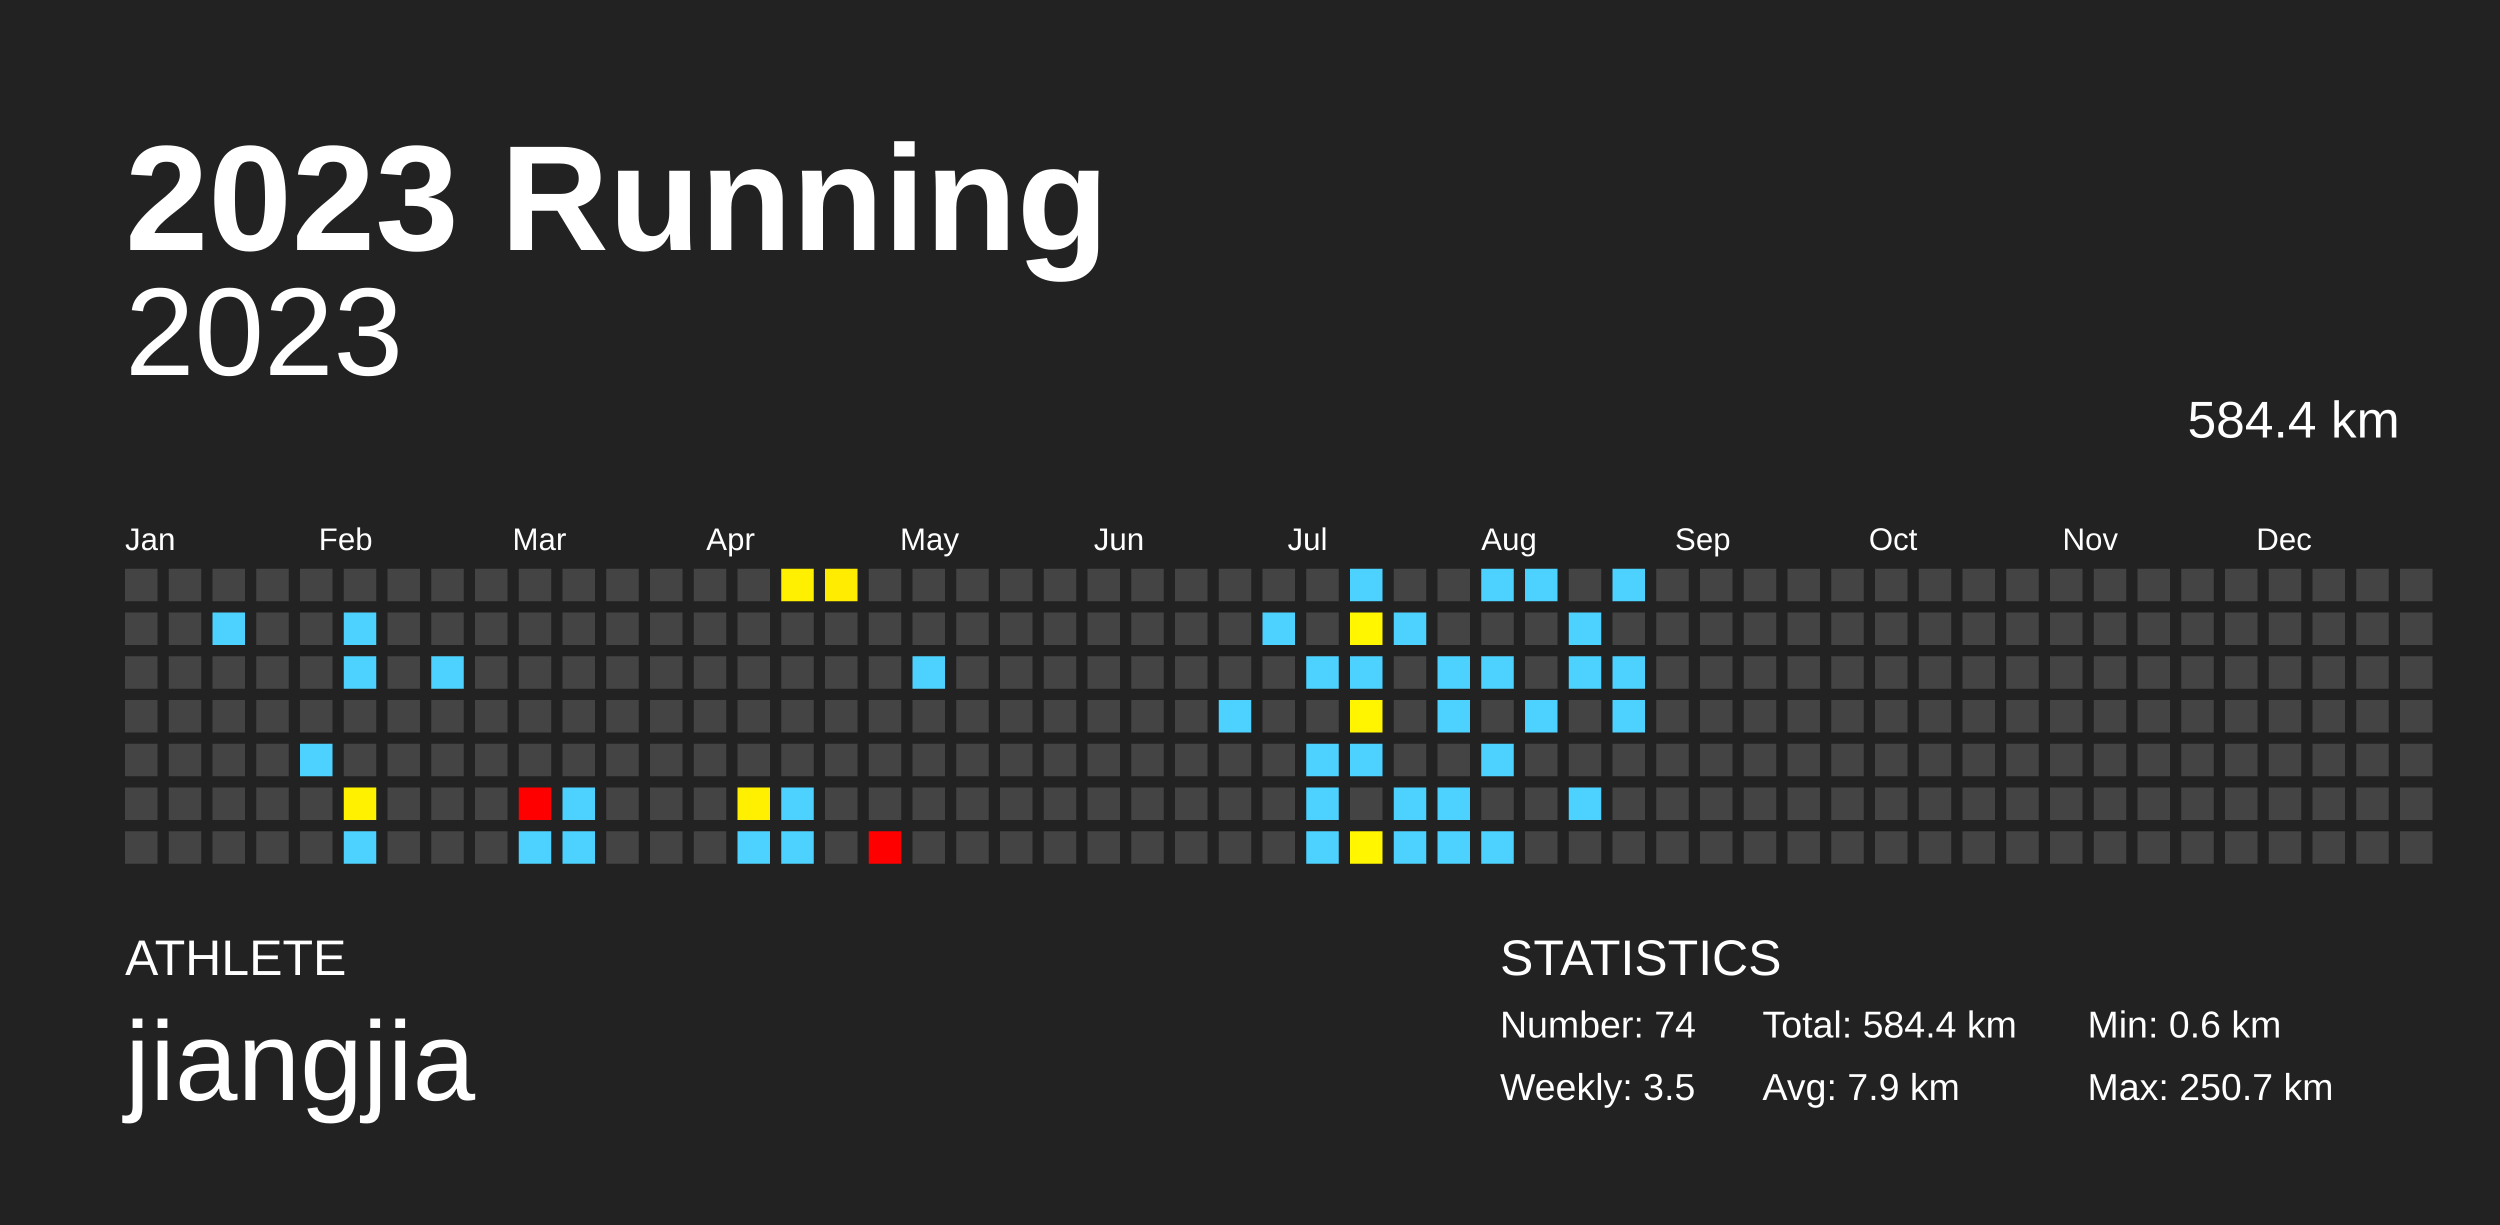
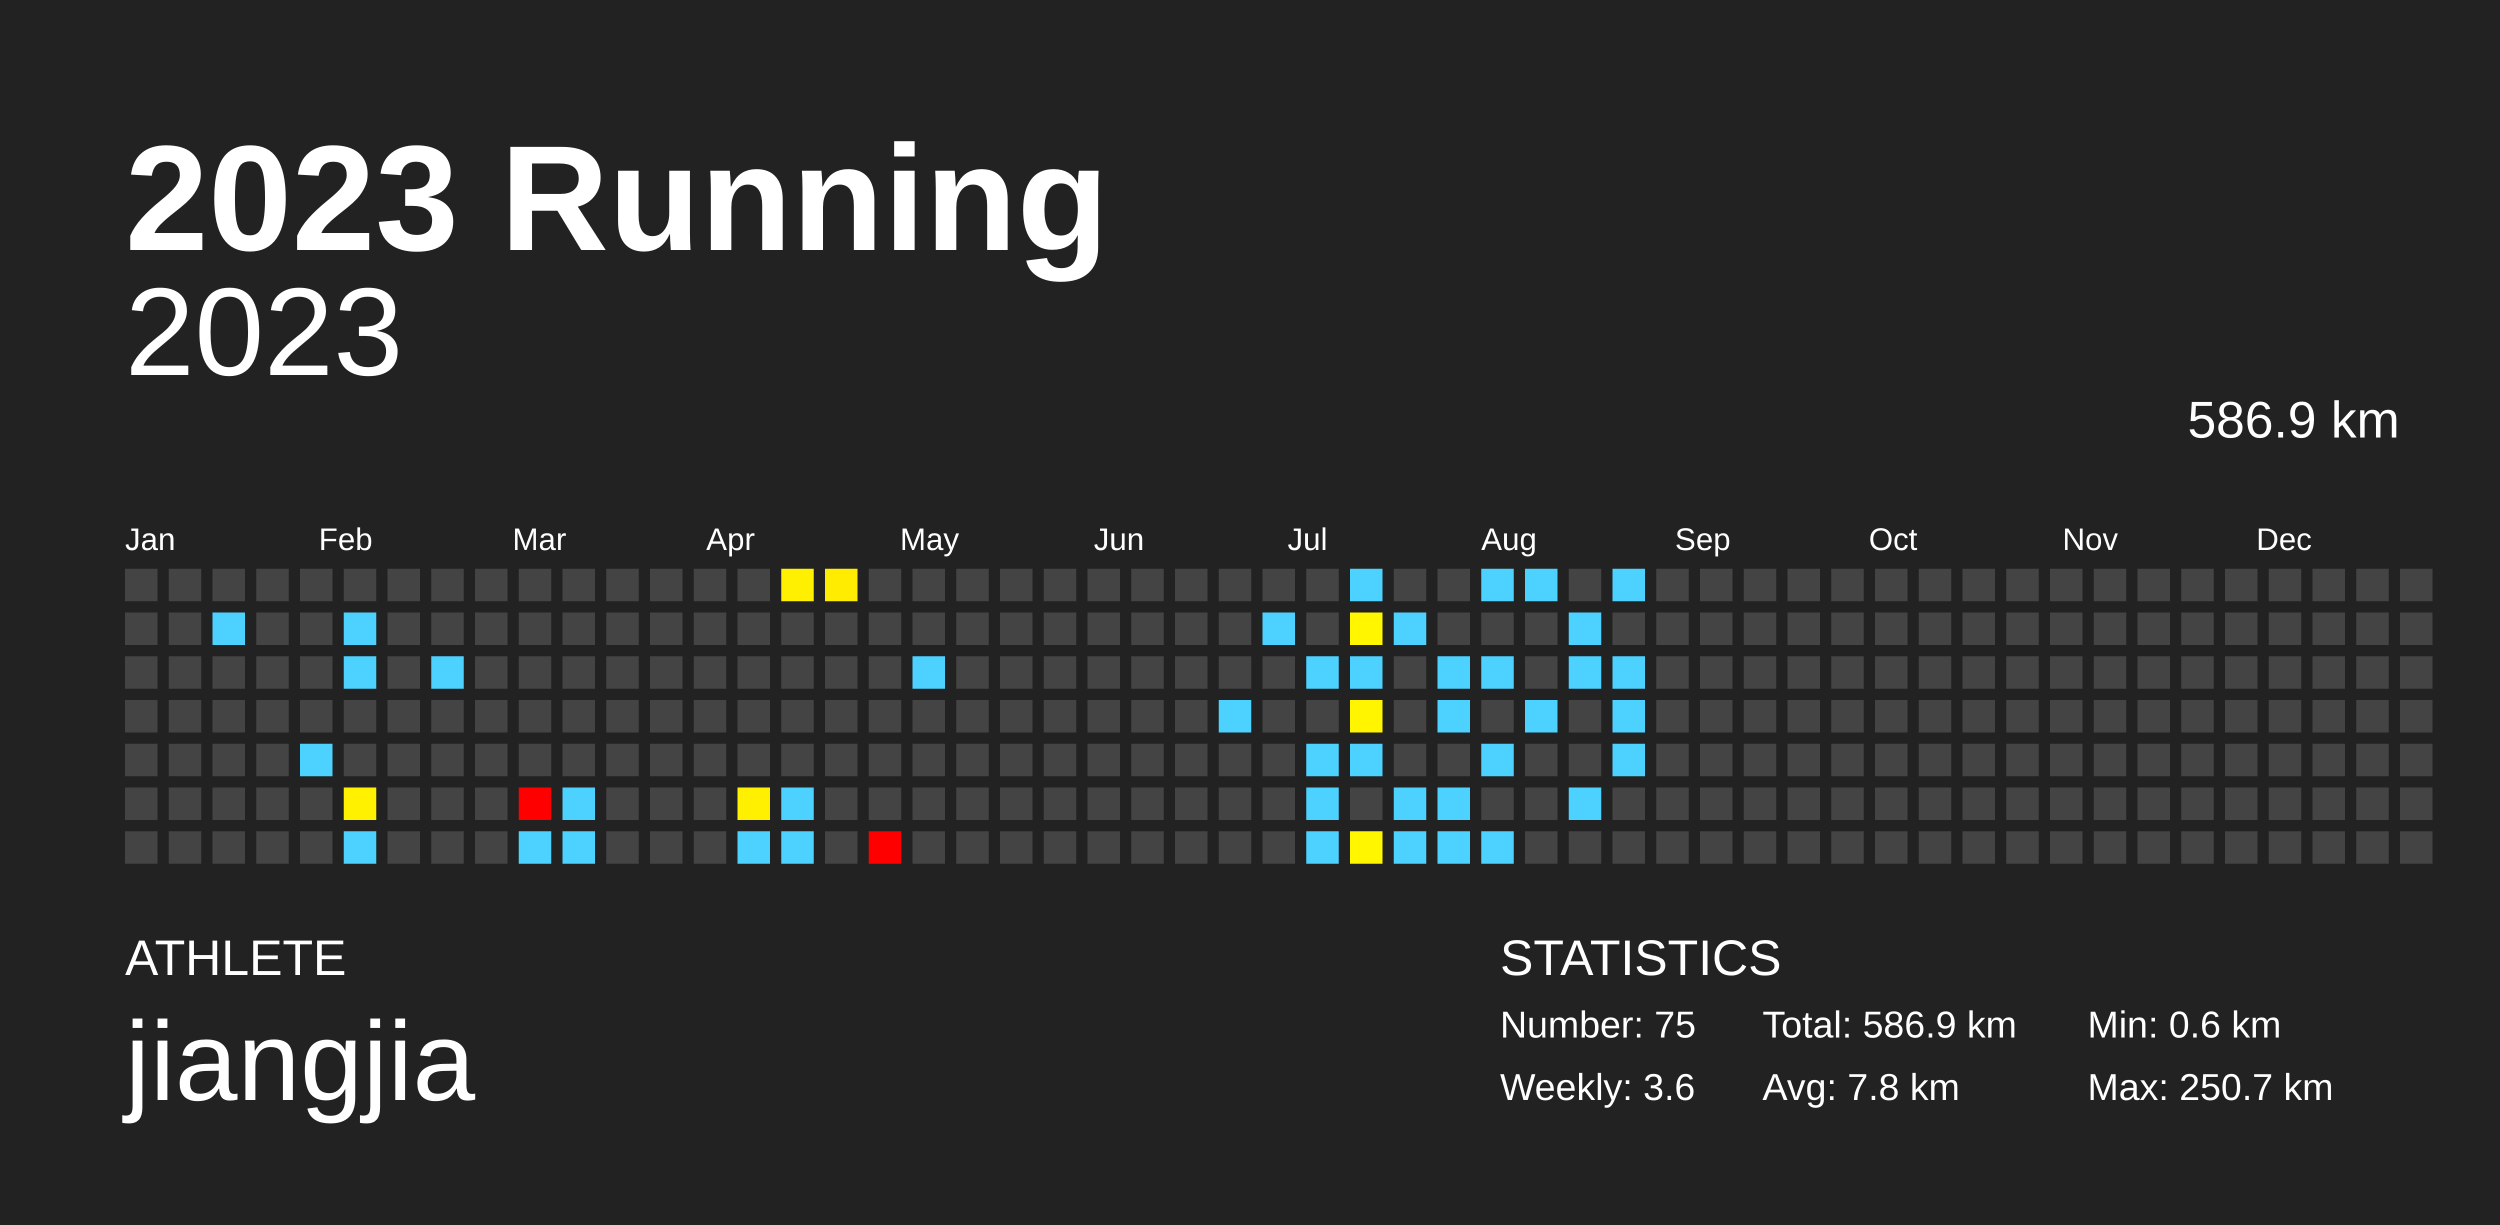
<svg xmlns="http://www.w3.org/2000/svg" baseProfile="full" height="98mm" version="1.1" viewBox="0,0,200,98" width="200mm">
  <defs />
  <rect fill="#222222" height="98" width="200" x="0" y="0" />
  <text fill="#FFFFFF" style="font-size:12px; font-family:Arial; font-weight:bold;" x="10" y="20">2023 Running</text>
  <text fill="#FFFFFF" style="font-size:4px; font-family:Arial" x="10" y="78">ATHLETE</text>
  <text fill="#FFFFFF" style="font-size:9px; font-family:Arial" x="10" y="88">jiangjia</text>
  <text fill="#FFFFFF" style="font-size:4px; font-family:Arial" x="120" y="78">STATISTICS</text>
-   <text fill="#FFFFFF" style="font-size:3px; font-family:Arial" x="120" y="83">Number: 74</text>
-   <text fill="#FFFFFF" style="font-size:3px; font-family:Arial" x="120" y="88">Weekly: 3.5</text>
-   <text fill="#FFFFFF" style="font-size:3px; font-family:Arial" x="141" y="83">Total: 584.4 km</text>
-   <text fill="#FFFFFF" style="font-size:3px; font-family:Arial" x="141" y="88">Avg: 7.9 km</text>
+   <text fill="#FFFFFF" style="font-size:3px; font-family:Arial" x="120" y="83">Number: 75</text>
+   <text fill="#FFFFFF" style="font-size:3px; font-family:Arial" x="120" y="88">Weekly: 3.6</text>
+   <text fill="#FFFFFF" style="font-size:3px; font-family:Arial" x="141" y="83">Total: 586.9 km</text>
+   <text fill="#FFFFFF" style="font-size:3px; font-family:Arial" x="141" y="88">Avg: 7.8 km</text>
  <text fill="#FFFFFF" style="font-size:3px; font-family:Arial" x="167" y="83">Min: 0.6 km</text>
  <text fill="#FFFFFF" style="font-size:3px; font-family:Arial" x="167" y="88">Max: 250.7 km</text>
  <text alignment-baseline="hanging" fill="#FFFFFF" style="font-size:10.0px; font-family:Arial;" x="10" y="30">2023</text>
-   <text alignment-baseline="hanging" fill="#FFFFFF" style="font-size:4.125px; font-family:Arial;" x="175" y="35">584.4 km</text>
+   <text alignment-baseline="hanging" fill="#FFFFFF" style="font-size:4.125px; font-family:Arial;" x="175" y="35">586.9 km</text>
  <text fill="#FFFFFF" style="font-size:2.5px; font-family:Arial" x="10.0" y="44">Jan</text>
  <text fill="#FFFFFF" style="font-size:2.5px; font-family:Arial" x="25.5" y="44">Feb</text>
  <text fill="#FFFFFF" style="font-size:2.5px; font-family:Arial" x="41.0" y="44">Mar</text>
  <text fill="#FFFFFF" style="font-size:2.5px; font-family:Arial" x="56.5" y="44">Apr</text>
  <text fill="#FFFFFF" style="font-size:2.5px; font-family:Arial" x="72.0" y="44">May</text>
  <text fill="#FFFFFF" style="font-size:2.5px; font-family:Arial" x="87.5" y="44">Jun</text>
  <text fill="#FFFFFF" style="font-size:2.5px; font-family:Arial" x="103.0" y="44">Jul</text>
  <text fill="#FFFFFF" style="font-size:2.5px; font-family:Arial" x="118.5" y="44">Aug</text>
  <text fill="#FFFFFF" style="font-size:2.5px; font-family:Arial" x="134.0" y="44">Sep</text>
  <text fill="#FFFFFF" style="font-size:2.5px; font-family:Arial" x="149.5" y="44">Oct</text>
  <text fill="#FFFFFF" style="font-size:2.5px; font-family:Arial" x="165.0" y="44">Nov</text>
  <text fill="#FFFFFF" style="font-size:2.5px; font-family:Arial" x="180.5" y="44">Dec</text>
  <rect fill="#444444" height="2.6" width="2.6" x="10.0" y="45.5" />
  <rect fill="#444444" height="2.6" width="2.6" x="10.0" y="49.0" />
  <rect fill="#444444" height="2.6" width="2.6" x="10.0" y="52.5" />
  <rect fill="#444444" height="2.6" width="2.6" x="10.0" y="56.0" />
  <rect fill="#444444" height="2.6" width="2.6" x="10.0" y="59.5" />
  <rect fill="#444444" height="2.6" width="2.6" x="10.0" y="63.0" />
  <rect fill="#444444" height="2.6" width="2.6" x="10.0" y="66.5" />
  <rect fill="#444444" height="2.6" width="2.6" x="13.5" y="45.5" />
  <rect fill="#444444" height="2.6" width="2.6" x="13.5" y="49.0" />
  <rect fill="#444444" height="2.6" width="2.6" x="13.5" y="52.5" />
  <rect fill="#444444" height="2.6" width="2.6" x="13.5" y="56.0" />
  <rect fill="#444444" height="2.6" width="2.6" x="13.5" y="59.5" />
  <rect fill="#444444" height="2.6" width="2.6" x="13.5" y="63.0" />
  <rect fill="#444444" height="2.6" width="2.6" x="13.5" y="66.5" />
  <rect fill="#444444" height="2.6" width="2.6" x="17.0" y="45.5" />
  <rect fill="#4dd2ff" height="2.6" width="2.6" x="17.0" y="49.0" />
  <rect fill="#444444" height="2.6" width="2.6" x="17.0" y="52.5" />
  <rect fill="#444444" height="2.6" width="2.6" x="17.0" y="56.0" />
  <rect fill="#444444" height="2.6" width="2.6" x="17.0" y="59.5" />
  <rect fill="#444444" height="2.6" width="2.6" x="17.0" y="63.0" />
  <rect fill="#444444" height="2.6" width="2.6" x="17.0" y="66.5" />
  <rect fill="#444444" height="2.6" width="2.6" x="20.5" y="45.5" />
  <rect fill="#444444" height="2.6" width="2.6" x="20.5" y="49.0" />
  <rect fill="#444444" height="2.6" width="2.6" x="20.5" y="52.5" />
  <rect fill="#444444" height="2.6" width="2.6" x="20.5" y="56.0" />
  <rect fill="#444444" height="2.6" width="2.6" x="20.5" y="59.5" />
  <rect fill="#444444" height="2.6" width="2.6" x="20.5" y="63.0" />
  <rect fill="#444444" height="2.6" width="2.6" x="20.5" y="66.5" />
  <rect fill="#444444" height="2.6" width="2.6" x="24.0" y="45.5" />
  <rect fill="#444444" height="2.6" width="2.6" x="24.0" y="49.0" />
  <rect fill="#444444" height="2.6" width="2.6" x="24.0" y="52.5" />
  <rect fill="#444444" height="2.6" width="2.6" x="24.0" y="56.0" />
  <rect fill="#4dd2ff" height="2.6" width="2.6" x="24.0" y="59.5" />
  <rect fill="#444444" height="2.6" width="2.6" x="24.0" y="63.0" />
  <rect fill="#444444" height="2.6" width="2.6" x="24.0" y="66.5" />
  <rect fill="#444444" height="2.6" width="2.6" x="27.5" y="45.5" />
  <rect fill="#4dd2ff" height="2.6" width="2.6" x="27.5" y="49.0" />
  <rect fill="#4dd2ff" height="2.6" width="2.6" x="27.5" y="52.5" />
  <rect fill="#444444" height="2.6" width="2.6" x="27.5" y="56.0" />
  <rect fill="#444444" height="2.6" width="2.6" x="27.5" y="59.5" />
  <rect fill="#fff100" height="2.6" width="2.6" x="27.5" y="63.0" />
  <rect fill="#4dd2ff" height="2.6" width="2.6" x="27.5" y="66.5" />
  <rect fill="#444444" height="2.6" width="2.6" x="31.0" y="45.5" />
  <rect fill="#444444" height="2.6" width="2.6" x="31.0" y="49.0" />
  <rect fill="#444444" height="2.6" width="2.6" x="31.0" y="52.5" />
  <rect fill="#444444" height="2.6" width="2.6" x="31.0" y="56.0" />
  <rect fill="#444444" height="2.6" width="2.6" x="31.0" y="59.5" />
  <rect fill="#444444" height="2.6" width="2.6" x="31.0" y="63.0" />
  <rect fill="#444444" height="2.6" width="2.6" x="31.0" y="66.5" />
  <rect fill="#444444" height="2.6" width="2.6" x="34.5" y="45.5" />
  <rect fill="#444444" height="2.6" width="2.6" x="34.5" y="49.0" />
  <rect fill="#4dd2ff" height="2.6" width="2.6" x="34.5" y="52.5" />
  <rect fill="#444444" height="2.6" width="2.6" x="34.5" y="56.0" />
  <rect fill="#444444" height="2.6" width="2.6" x="34.5" y="59.5" />
  <rect fill="#444444" height="2.6" width="2.6" x="34.5" y="63.0" />
  <rect fill="#444444" height="2.6" width="2.6" x="34.5" y="66.5" />
  <rect fill="#444444" height="2.6" width="2.6" x="38.0" y="45.5" />
  <rect fill="#444444" height="2.6" width="2.6" x="38.0" y="49.0" />
  <rect fill="#444444" height="2.6" width="2.6" x="38.0" y="52.5" />
  <rect fill="#444444" height="2.6" width="2.6" x="38.0" y="56.0" />
  <rect fill="#444444" height="2.6" width="2.6" x="38.0" y="59.5" />
  <rect fill="#444444" height="2.6" width="2.6" x="38.0" y="63.0" />
  <rect fill="#444444" height="2.6" width="2.6" x="38.0" y="66.5" />
  <rect fill="#444444" height="2.6" width="2.6" x="41.5" y="45.5" />
  <rect fill="#444444" height="2.6" width="2.6" x="41.5" y="49.0" />
  <rect fill="#444444" height="2.6" width="2.6" x="41.5" y="52.5" />
  <rect fill="#444444" height="2.6" width="2.6" x="41.5" y="56.0" />
  <rect fill="#444444" height="2.6" width="2.6" x="41.5" y="59.5" />
  <rect fill="red" height="2.6" width="2.6" x="41.5" y="63.0" />
  <rect fill="#4dd2ff" height="2.6" width="2.6" x="41.5" y="66.5" />
  <rect fill="#444444" height="2.6" width="2.6" x="45.0" y="45.5" />
  <rect fill="#444444" height="2.6" width="2.6" x="45.0" y="49.0" />
  <rect fill="#444444" height="2.6" width="2.6" x="45.0" y="52.5" />
  <rect fill="#444444" height="2.6" width="2.6" x="45.0" y="56.0" />
  <rect fill="#444444" height="2.6" width="2.6" x="45.0" y="59.5" />
  <rect fill="#4dd2ff" height="2.6" width="2.6" x="45.0" y="63.0" />
  <rect fill="#4dd2ff" height="2.6" width="2.6" x="45.0" y="66.5" />
  <rect fill="#444444" height="2.6" width="2.6" x="48.5" y="45.5" />
  <rect fill="#444444" height="2.6" width="2.6" x="48.5" y="49.0" />
  <rect fill="#444444" height="2.6" width="2.6" x="48.5" y="52.5" />
  <rect fill="#444444" height="2.6" width="2.6" x="48.5" y="56.0" />
  <rect fill="#444444" height="2.6" width="2.6" x="48.5" y="59.5" />
  <rect fill="#444444" height="2.6" width="2.6" x="48.5" y="63.0" />
  <rect fill="#444444" height="2.6" width="2.6" x="48.5" y="66.5" />
  <rect fill="#444444" height="2.6" width="2.6" x="52.0" y="45.5" />
  <rect fill="#444444" height="2.6" width="2.6" x="52.0" y="49.0" />
  <rect fill="#444444" height="2.6" width="2.6" x="52.0" y="52.5" />
  <rect fill="#444444" height="2.6" width="2.6" x="52.0" y="56.0" />
  <rect fill="#444444" height="2.6" width="2.6" x="52.0" y="59.5" />
  <rect fill="#444444" height="2.6" width="2.6" x="52.0" y="63.0" />
  <rect fill="#444444" height="2.6" width="2.6" x="52.0" y="66.5" />
  <rect fill="#444444" height="2.6" width="2.6" x="55.5" y="45.5" />
  <rect fill="#444444" height="2.6" width="2.6" x="55.5" y="49.0" />
  <rect fill="#444444" height="2.6" width="2.6" x="55.5" y="52.5" />
  <rect fill="#444444" height="2.6" width="2.6" x="55.5" y="56.0" />
  <rect fill="#444444" height="2.6" width="2.6" x="55.5" y="59.5" />
  <rect fill="#444444" height="2.6" width="2.6" x="55.5" y="63.0" />
  <rect fill="#444444" height="2.6" width="2.6" x="55.5" y="66.5" />
  <rect fill="#444444" height="2.6" width="2.6" x="59.0" y="45.5" />
  <rect fill="#444444" height="2.6" width="2.6" x="59.0" y="49.0" />
  <rect fill="#444444" height="2.6" width="2.6" x="59.0" y="52.5" />
  <rect fill="#444444" height="2.6" width="2.6" x="59.0" y="56.0" />
  <rect fill="#444444" height="2.6" width="2.6" x="59.0" y="59.5" />
  <rect fill="#ffef00" height="2.6" width="2.6" x="59.0" y="63.0" />
  <rect fill="#4dd2ff" height="2.6" width="2.6" x="59.0" y="66.5" />
  <rect fill="#ffef00" height="2.6" width="2.6" x="62.5" y="45.5" />
  <rect fill="#444444" height="2.6" width="2.6" x="62.5" y="49.0" />
  <rect fill="#444444" height="2.6" width="2.6" x="62.5" y="52.5" />
  <rect fill="#444444" height="2.6" width="2.6" x="62.5" y="56.0" />
  <rect fill="#444444" height="2.6" width="2.6" x="62.5" y="59.5" />
  <rect fill="#4dd2ff" height="2.6" width="2.6" x="62.5" y="63.0" />
  <rect fill="#4dd2ff" height="2.6" width="2.6" x="62.5" y="66.5" />
  <rect fill="#ffec00" height="2.6" width="2.6" x="66.0" y="45.5" />
  <rect fill="#444444" height="2.6" width="2.6" x="66.0" y="49.0" />
  <rect fill="#444444" height="2.6" width="2.6" x="66.0" y="52.5" />
  <rect fill="#444444" height="2.6" width="2.6" x="66.0" y="56.0" />
  <rect fill="#444444" height="2.6" width="2.6" x="66.0" y="59.5" />
  <rect fill="#444444" height="2.6" width="2.6" x="66.0" y="63.0" />
  <rect fill="#444444" height="2.6" width="2.6" x="66.0" y="66.5" />
  <rect fill="#444444" height="2.6" width="2.6" x="69.5" y="45.5" />
  <rect fill="#444444" height="2.6" width="2.6" x="69.5" y="49.0" />
  <rect fill="#444444" height="2.6" width="2.6" x="69.5" y="52.5" />
  <rect fill="#444444" height="2.6" width="2.6" x="69.5" y="56.0" />
  <rect fill="#444444" height="2.6" width="2.6" x="69.5" y="59.5" />
  <rect fill="#444444" height="2.6" width="2.6" x="69.5" y="63.0" />
  <rect fill="red" height="2.6" width="2.6" x="69.5" y="66.5" />
  <rect fill="#444444" height="2.6" width="2.6" x="73.0" y="45.5" />
  <rect fill="#444444" height="2.6" width="2.6" x="73.0" y="49.0" />
  <rect fill="#4dd2ff" height="2.6" width="2.6" x="73.0" y="52.5" />
  <rect fill="#444444" height="2.6" width="2.6" x="73.0" y="56.0" />
  <rect fill="#444444" height="2.6" width="2.6" x="73.0" y="59.5" />
  <rect fill="#444444" height="2.6" width="2.6" x="73.0" y="63.0" />
  <rect fill="#444444" height="2.6" width="2.6" x="73.0" y="66.5" />
  <rect fill="#444444" height="2.6" width="2.6" x="76.5" y="45.5" />
  <rect fill="#444444" height="2.6" width="2.6" x="76.5" y="49.0" />
  <rect fill="#444444" height="2.6" width="2.6" x="76.5" y="52.5" />
  <rect fill="#444444" height="2.6" width="2.6" x="76.5" y="56.0" />
  <rect fill="#444444" height="2.6" width="2.6" x="76.5" y="59.5" />
  <rect fill="#444444" height="2.6" width="2.6" x="76.5" y="63.0" />
  <rect fill="#444444" height="2.6" width="2.6" x="76.5" y="66.5" />
  <rect fill="#444444" height="2.6" width="2.6" x="80.0" y="45.5" />
  <rect fill="#444444" height="2.6" width="2.6" x="80.0" y="49.0" />
  <rect fill="#444444" height="2.6" width="2.6" x="80.0" y="52.5" />
  <rect fill="#444444" height="2.6" width="2.6" x="80.0" y="56.0" />
  <rect fill="#444444" height="2.6" width="2.6" x="80.0" y="59.5" />
  <rect fill="#444444" height="2.6" width="2.6" x="80.0" y="63.0" />
  <rect fill="#444444" height="2.6" width="2.6" x="80.0" y="66.5" />
  <rect fill="#444444" height="2.6" width="2.6" x="83.5" y="45.5" />
  <rect fill="#444444" height="2.6" width="2.6" x="83.5" y="49.0" />
  <rect fill="#444444" height="2.6" width="2.6" x="83.5" y="52.5" />
  <rect fill="#444444" height="2.6" width="2.6" x="83.5" y="56.0" />
  <rect fill="#444444" height="2.6" width="2.6" x="83.5" y="59.5" />
  <rect fill="#444444" height="2.6" width="2.6" x="83.5" y="63.0" />
  <rect fill="#444444" height="2.6" width="2.6" x="83.5" y="66.5" />
  <rect fill="#444444" height="2.6" width="2.6" x="87.0" y="45.5" />
  <rect fill="#444444" height="2.6" width="2.6" x="87.0" y="49.0" />
  <rect fill="#444444" height="2.6" width="2.6" x="87.0" y="52.5" />
  <rect fill="#444444" height="2.6" width="2.6" x="87.0" y="56.0" />
  <rect fill="#444444" height="2.6" width="2.6" x="87.0" y="59.5" />
  <rect fill="#444444" height="2.6" width="2.6" x="87.0" y="63.0" />
  <rect fill="#444444" height="2.6" width="2.6" x="87.0" y="66.5" />
  <rect fill="#444444" height="2.6" width="2.6" x="90.5" y="45.5" />
  <rect fill="#444444" height="2.6" width="2.6" x="90.5" y="49.0" />
  <rect fill="#444444" height="2.6" width="2.6" x="90.5" y="52.5" />
  <rect fill="#444444" height="2.6" width="2.6" x="90.5" y="56.0" />
  <rect fill="#444444" height="2.6" width="2.6" x="90.5" y="59.5" />
  <rect fill="#444444" height="2.6" width="2.6" x="90.5" y="63.0" />
  <rect fill="#444444" height="2.6" width="2.6" x="90.5" y="66.5" />
  <rect fill="#444444" height="2.6" width="2.6" x="94.0" y="45.5" />
  <rect fill="#444444" height="2.6" width="2.6" x="94.0" y="49.0" />
  <rect fill="#444444" height="2.6" width="2.6" x="94.0" y="52.5" />
  <rect fill="#444444" height="2.6" width="2.6" x="94.0" y="56.0" />
  <rect fill="#444444" height="2.6" width="2.6" x="94.0" y="59.5" />
  <rect fill="#444444" height="2.6" width="2.6" x="94.0" y="63.0" />
  <rect fill="#444444" height="2.6" width="2.6" x="94.0" y="66.5" />
  <rect fill="#444444" height="2.6" width="2.6" x="97.5" y="45.5" />
  <rect fill="#444444" height="2.6" width="2.6" x="97.5" y="49.0" />
  <rect fill="#444444" height="2.6" width="2.6" x="97.5" y="52.5" />
  <rect fill="#4dd2ff" height="2.6" width="2.6" x="97.5" y="56.0" />
  <rect fill="#444444" height="2.6" width="2.6" x="97.5" y="59.5" />
  <rect fill="#444444" height="2.6" width="2.6" x="97.5" y="63.0" />
  <rect fill="#444444" height="2.6" width="2.6" x="97.5" y="66.5" />
  <rect fill="#444444" height="2.6" width="2.6" x="101.0" y="45.5" />
  <rect fill="#4dd2ff" height="2.6" width="2.6" x="101.0" y="49.0" />
  <rect fill="#444444" height="2.6" width="2.6" x="101.0" y="52.5" />
  <rect fill="#444444" height="2.6" width="2.6" x="101.0" y="56.0" />
  <rect fill="#444444" height="2.6" width="2.6" x="101.0" y="59.5" />
  <rect fill="#444444" height="2.6" width="2.6" x="101.0" y="63.0" />
  <rect fill="#444444" height="2.6" width="2.6" x="101.0" y="66.5" />
  <rect fill="#444444" height="2.6" width="2.6" x="104.5" y="45.5" />
  <rect fill="#444444" height="2.6" width="2.6" x="104.5" y="49.0" />
  <rect fill="#4dd2ff" height="2.6" width="2.6" x="104.5" y="52.5" />
  <rect fill="#444444" height="2.6" width="2.6" x="104.5" y="56.0" />
  <rect fill="#4dd2ff" height="2.6" width="2.6" x="104.5" y="59.5" />
  <rect fill="#4dd2ff" height="2.6" width="2.6" x="104.5" y="63.0" />
  <rect fill="#4dd2ff" height="2.6" width="2.6" x="104.5" y="66.5" />
  <rect fill="#4dd2ff" height="2.6" width="2.6" x="108.0" y="45.5" />
  <rect fill="#fff600" height="2.6" width="2.6" x="108.0" y="49.0" />
  <rect fill="#4dd2ff" height="2.6" width="2.6" x="108.0" y="52.5" />
  <rect fill="#fff500" height="2.6" width="2.6" x="108.0" y="56.0" />
  <rect fill="#4dd2ff" height="2.6" width="2.6" x="108.0" y="59.5" />
  <rect fill="#444444" height="2.6" width="2.6" x="108.0" y="63.0" />
  <rect fill="#fff600" height="2.6" width="2.6" x="108.0" y="66.5" />
  <rect fill="#444444" height="2.6" width="2.6" x="111.5" y="45.5" />
  <rect fill="#4dd2ff" height="2.6" width="2.6" x="111.5" y="49.0" />
  <rect fill="#444444" height="2.6" width="2.6" x="111.5" y="52.5" />
  <rect fill="#444444" height="2.6" width="2.6" x="111.5" y="56.0" />
  <rect fill="#444444" height="2.6" width="2.6" x="111.5" y="59.5" />
  <rect fill="#4dd2ff" height="2.6" width="2.6" x="111.5" y="63.0" />
  <rect fill="#4dd2ff" height="2.6" width="2.6" x="111.5" y="66.5" />
  <rect fill="#444444" height="2.6" width="2.6" x="115.0" y="45.5" />
  <rect fill="#444444" height="2.6" width="2.6" x="115.0" y="49.0" />
  <rect fill="#4dd2ff" height="2.6" width="2.6" x="115.0" y="52.5" />
  <rect fill="#4dd2ff" height="2.6" width="2.6" x="115.0" y="56.0" />
  <rect fill="#444444" height="2.6" width="2.6" x="115.0" y="59.5" />
  <rect fill="#4dd2ff" height="2.6" width="2.6" x="115.0" y="63.0" />
  <rect fill="#4dd2ff" height="2.6" width="2.6" x="115.0" y="66.5" />
  <rect fill="#4dd2ff" height="2.6" width="2.6" x="118.5" y="45.5" />
  <rect fill="#444444" height="2.6" width="2.6" x="118.5" y="49.0" />
  <rect fill="#4dd2ff" height="2.6" width="2.6" x="118.5" y="52.5" />
  <rect fill="#444444" height="2.6" width="2.6" x="118.5" y="56.0" />
  <rect fill="#4dd2ff" height="2.6" width="2.6" x="118.5" y="59.5" />
  <rect fill="#444444" height="2.6" width="2.6" x="118.5" y="63.0" />
  <rect fill="#4dd2ff" height="2.6" width="2.6" x="118.5" y="66.5" />
  <rect fill="#4dd2ff" height="2.6" width="2.6" x="122.0" y="45.5" />
  <rect fill="#444444" height="2.6" width="2.6" x="122.0" y="49.0" />
  <rect fill="#444444" height="2.6" width="2.6" x="122.0" y="52.5" />
  <rect fill="#4dd2ff" height="2.6" width="2.6" x="122.0" y="56.0" />
  <rect fill="#444444" height="2.6" width="2.6" x="122.0" y="59.5" />
  <rect fill="#444444" height="2.6" width="2.6" x="122.0" y="63.0" />
  <rect fill="#444444" height="2.6" width="2.6" x="122.0" y="66.5" />
  <rect fill="#444444" height="2.6" width="2.6" x="125.5" y="45.5" />
  <rect fill="#4dd2ff" height="2.6" width="2.6" x="125.5" y="49.0" />
  <rect fill="#4dd2ff" height="2.6" width="2.6" x="125.5" y="52.5" />
  <rect fill="#444444" height="2.6" width="2.6" x="125.5" y="56.0" />
  <rect fill="#444444" height="2.6" width="2.6" x="125.5" y="59.5" />
  <rect fill="#4dd2ff" height="2.6" width="2.6" x="125.5" y="63.0" />
  <rect fill="#444444" height="2.6" width="2.6" x="125.5" y="66.5" />
  <rect fill="#4dd2ff" height="2.6" width="2.6" x="129.0" y="45.5" />
  <rect fill="#444444" height="2.6" width="2.6" x="129.0" y="49.0" />
  <rect fill="#4dd2ff" height="2.6" width="2.6" x="129.0" y="52.5" />
  <rect fill="#4dd2ff" height="2.6" width="2.6" x="129.0" y="56.0" />
-   <rect fill="#444444" height="2.6" width="2.6" x="129.0" y="59.5" />
+   <rect fill="#4dd2ff" height="2.6" width="2.6" x="129.0" y="59.5" />
  <rect fill="#444444" height="2.6" width="2.6" x="129.0" y="63.0" />
  <rect fill="#444444" height="2.6" width="2.6" x="129.0" y="66.5" />
  <rect fill="#444444" height="2.6" width="2.6" x="132.5" y="45.5" />
  <rect fill="#444444" height="2.6" width="2.6" x="132.5" y="49.0" />
  <rect fill="#444444" height="2.6" width="2.6" x="132.5" y="52.5" />
  <rect fill="#444444" height="2.6" width="2.6" x="132.5" y="56.0" />
  <rect fill="#444444" height="2.6" width="2.6" x="132.5" y="59.5" />
  <rect fill="#444444" height="2.6" width="2.6" x="132.5" y="63.0" />
  <rect fill="#444444" height="2.6" width="2.6" x="132.5" y="66.5" />
  <rect fill="#444444" height="2.6" width="2.6" x="136.0" y="45.5" />
  <rect fill="#444444" height="2.6" width="2.6" x="136.0" y="49.0" />
  <rect fill="#444444" height="2.6" width="2.6" x="136.0" y="52.5" />
  <rect fill="#444444" height="2.6" width="2.6" x="136.0" y="56.0" />
  <rect fill="#444444" height="2.6" width="2.6" x="136.0" y="59.5" />
  <rect fill="#444444" height="2.6" width="2.6" x="136.0" y="63.0" />
  <rect fill="#444444" height="2.6" width="2.6" x="136.0" y="66.5" />
  <rect fill="#444444" height="2.6" width="2.6" x="139.5" y="45.5" />
  <rect fill="#444444" height="2.6" width="2.6" x="139.5" y="49.0" />
  <rect fill="#444444" height="2.6" width="2.6" x="139.5" y="52.5" />
  <rect fill="#444444" height="2.6" width="2.6" x="139.5" y="56.0" />
  <rect fill="#444444" height="2.6" width="2.6" x="139.5" y="59.5" />
  <rect fill="#444444" height="2.6" width="2.6" x="139.5" y="63.0" />
  <rect fill="#444444" height="2.6" width="2.6" x="139.5" y="66.5" />
  <rect fill="#444444" height="2.6" width="2.6" x="143.0" y="45.5" />
  <rect fill="#444444" height="2.6" width="2.6" x="143.0" y="49.0" />
  <rect fill="#444444" height="2.6" width="2.6" x="143.0" y="52.5" />
  <rect fill="#444444" height="2.6" width="2.6" x="143.0" y="56.0" />
  <rect fill="#444444" height="2.6" width="2.6" x="143.0" y="59.5" />
  <rect fill="#444444" height="2.6" width="2.6" x="143.0" y="63.0" />
  <rect fill="#444444" height="2.6" width="2.6" x="143.0" y="66.5" />
  <rect fill="#444444" height="2.6" width="2.6" x="146.5" y="45.5" />
  <rect fill="#444444" height="2.6" width="2.6" x="146.5" y="49.0" />
  <rect fill="#444444" height="2.6" width="2.6" x="146.5" y="52.5" />
  <rect fill="#444444" height="2.6" width="2.6" x="146.5" y="56.0" />
  <rect fill="#444444" height="2.6" width="2.6" x="146.5" y="59.5" />
  <rect fill="#444444" height="2.6" width="2.6" x="146.5" y="63.0" />
  <rect fill="#444444" height="2.6" width="2.6" x="146.5" y="66.5" />
  <rect fill="#444444" height="2.6" width="2.6" x="150.0" y="45.5" />
  <rect fill="#444444" height="2.6" width="2.6" x="150.0" y="49.0" />
  <rect fill="#444444" height="2.6" width="2.6" x="150.0" y="52.5" />
  <rect fill="#444444" height="2.6" width="2.6" x="150.0" y="56.0" />
  <rect fill="#444444" height="2.6" width="2.6" x="150.0" y="59.5" />
  <rect fill="#444444" height="2.6" width="2.6" x="150.0" y="63.0" />
  <rect fill="#444444" height="2.6" width="2.6" x="150.0" y="66.5" />
  <rect fill="#444444" height="2.6" width="2.6" x="153.5" y="45.5" />
  <rect fill="#444444" height="2.6" width="2.6" x="153.5" y="49.0" />
  <rect fill="#444444" height="2.6" width="2.6" x="153.5" y="52.5" />
  <rect fill="#444444" height="2.6" width="2.6" x="153.5" y="56.0" />
  <rect fill="#444444" height="2.6" width="2.6" x="153.5" y="59.5" />
  <rect fill="#444444" height="2.6" width="2.6" x="153.5" y="63.0" />
  <rect fill="#444444" height="2.6" width="2.6" x="153.5" y="66.5" />
  <rect fill="#444444" height="2.6" width="2.6" x="157.0" y="45.5" />
  <rect fill="#444444" height="2.6" width="2.6" x="157.0" y="49.0" />
  <rect fill="#444444" height="2.6" width="2.6" x="157.0" y="52.5" />
  <rect fill="#444444" height="2.6" width="2.6" x="157.0" y="56.0" />
  <rect fill="#444444" height="2.6" width="2.6" x="157.0" y="59.5" />
  <rect fill="#444444" height="2.6" width="2.6" x="157.0" y="63.0" />
  <rect fill="#444444" height="2.6" width="2.6" x="157.0" y="66.5" />
  <rect fill="#444444" height="2.6" width="2.6" x="160.5" y="45.5" />
  <rect fill="#444444" height="2.6" width="2.6" x="160.5" y="49.0" />
  <rect fill="#444444" height="2.6" width="2.6" x="160.5" y="52.5" />
  <rect fill="#444444" height="2.6" width="2.6" x="160.5" y="56.0" />
  <rect fill="#444444" height="2.6" width="2.6" x="160.5" y="59.5" />
  <rect fill="#444444" height="2.6" width="2.6" x="160.5" y="63.0" />
  <rect fill="#444444" height="2.6" width="2.6" x="160.5" y="66.5" />
  <rect fill="#444444" height="2.6" width="2.6" x="164.0" y="45.5" />
  <rect fill="#444444" height="2.6" width="2.6" x="164.0" y="49.0" />
  <rect fill="#444444" height="2.6" width="2.6" x="164.0" y="52.5" />
  <rect fill="#444444" height="2.6" width="2.6" x="164.0" y="56.0" />
  <rect fill="#444444" height="2.6" width="2.6" x="164.0" y="59.5" />
  <rect fill="#444444" height="2.6" width="2.6" x="164.0" y="63.0" />
  <rect fill="#444444" height="2.6" width="2.6" x="164.0" y="66.5" />
  <rect fill="#444444" height="2.6" width="2.6" x="167.5" y="45.5" />
  <rect fill="#444444" height="2.6" width="2.6" x="167.5" y="49.0" />
  <rect fill="#444444" height="2.6" width="2.6" x="167.5" y="52.5" />
  <rect fill="#444444" height="2.6" width="2.6" x="167.5" y="56.0" />
  <rect fill="#444444" height="2.6" width="2.6" x="167.5" y="59.5" />
  <rect fill="#444444" height="2.6" width="2.6" x="167.5" y="63.0" />
  <rect fill="#444444" height="2.6" width="2.6" x="167.5" y="66.5" />
  <rect fill="#444444" height="2.6" width="2.6" x="171.0" y="45.5" />
  <rect fill="#444444" height="2.6" width="2.6" x="171.0" y="49.0" />
  <rect fill="#444444" height="2.6" width="2.6" x="171.0" y="52.5" />
  <rect fill="#444444" height="2.6" width="2.6" x="171.0" y="56.0" />
  <rect fill="#444444" height="2.6" width="2.6" x="171.0" y="59.5" />
  <rect fill="#444444" height="2.6" width="2.6" x="171.0" y="63.0" />
  <rect fill="#444444" height="2.6" width="2.6" x="171.0" y="66.5" />
  <rect fill="#444444" height="2.6" width="2.6" x="174.5" y="45.5" />
  <rect fill="#444444" height="2.6" width="2.6" x="174.5" y="49.0" />
  <rect fill="#444444" height="2.6" width="2.6" x="174.5" y="52.5" />
  <rect fill="#444444" height="2.6" width="2.6" x="174.5" y="56.0" />
  <rect fill="#444444" height="2.6" width="2.6" x="174.5" y="59.5" />
  <rect fill="#444444" height="2.6" width="2.6" x="174.5" y="63.0" />
  <rect fill="#444444" height="2.6" width="2.6" x="174.5" y="66.5" />
  <rect fill="#444444" height="2.6" width="2.6" x="178.0" y="45.5" />
  <rect fill="#444444" height="2.6" width="2.6" x="178.0" y="49.0" />
  <rect fill="#444444" height="2.6" width="2.6" x="178.0" y="52.5" />
  <rect fill="#444444" height="2.6" width="2.6" x="178.0" y="56.0" />
  <rect fill="#444444" height="2.6" width="2.6" x="178.0" y="59.5" />
  <rect fill="#444444" height="2.6" width="2.6" x="178.0" y="63.0" />
  <rect fill="#444444" height="2.6" width="2.6" x="178.0" y="66.5" />
  <rect fill="#444444" height="2.6" width="2.6" x="181.5" y="45.5" />
  <rect fill="#444444" height="2.6" width="2.6" x="181.5" y="49.0" />
  <rect fill="#444444" height="2.6" width="2.6" x="181.5" y="52.5" />
  <rect fill="#444444" height="2.6" width="2.6" x="181.5" y="56.0" />
  <rect fill="#444444" height="2.6" width="2.6" x="181.5" y="59.5" />
  <rect fill="#444444" height="2.6" width="2.6" x="181.5" y="63.0" />
  <rect fill="#444444" height="2.6" width="2.6" x="181.5" y="66.5" />
  <rect fill="#444444" height="2.6" width="2.6" x="185.0" y="45.5" />
  <rect fill="#444444" height="2.6" width="2.6" x="185.0" y="49.0" />
  <rect fill="#444444" height="2.6" width="2.6" x="185.0" y="52.5" />
  <rect fill="#444444" height="2.6" width="2.6" x="185.0" y="56.0" />
  <rect fill="#444444" height="2.6" width="2.6" x="185.0" y="59.5" />
  <rect fill="#444444" height="2.6" width="2.6" x="185.0" y="63.0" />
  <rect fill="#444444" height="2.6" width="2.6" x="185.0" y="66.5" />
  <rect fill="#444444" height="2.6" width="2.6" x="188.5" y="45.5" />
  <rect fill="#444444" height="2.6" width="2.6" x="188.5" y="49.0" />
  <rect fill="#444444" height="2.6" width="2.6" x="188.5" y="52.5" />
  <rect fill="#444444" height="2.6" width="2.6" x="188.5" y="56.0" />
  <rect fill="#444444" height="2.6" width="2.6" x="188.5" y="59.5" />
  <rect fill="#444444" height="2.6" width="2.6" x="188.5" y="63.0" />
  <rect fill="#444444" height="2.6" width="2.6" x="188.5" y="66.5" />
  <rect fill="#444444" height="2.6" width="2.6" x="192.0" y="45.5" />
  <rect fill="#444444" height="2.6" width="2.6" x="192.0" y="49.0" />
  <rect fill="#444444" height="2.6" width="2.6" x="192.0" y="52.5" />
  <rect fill="#444444" height="2.6" width="2.6" x="192.0" y="56.0" />
  <rect fill="#444444" height="2.6" width="2.6" x="192.0" y="59.5" />
  <rect fill="#444444" height="2.6" width="2.6" x="192.0" y="63.0" />
  <rect fill="#444444" height="2.6" width="2.6" x="192.0" y="66.5" />
</svg>
